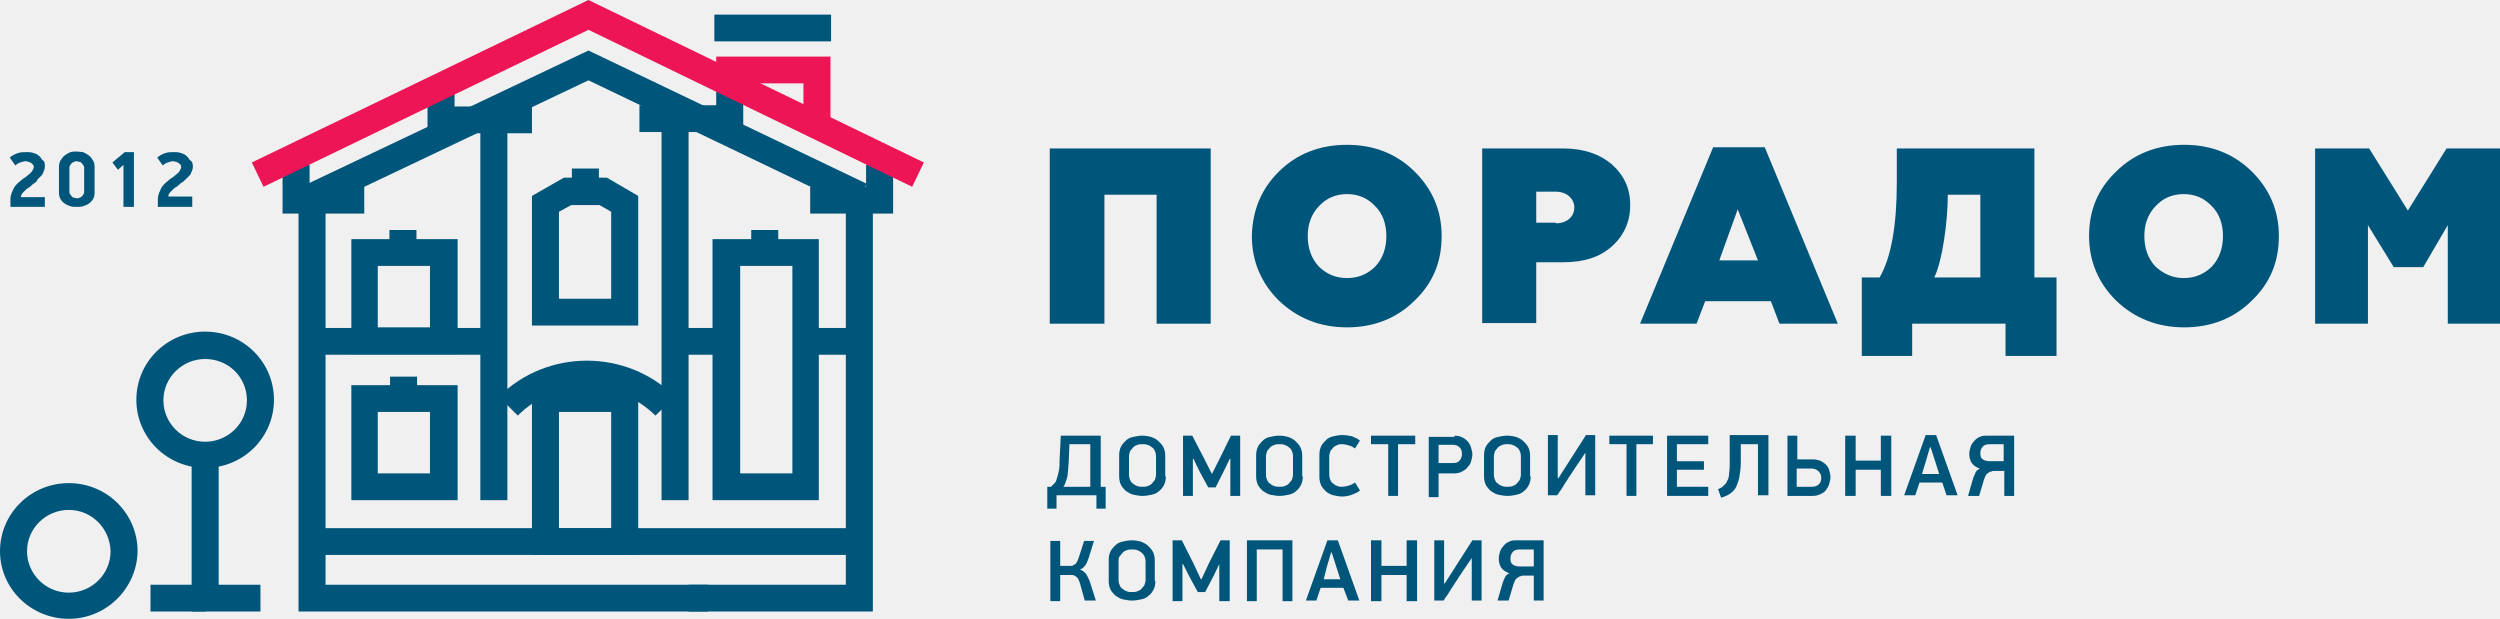
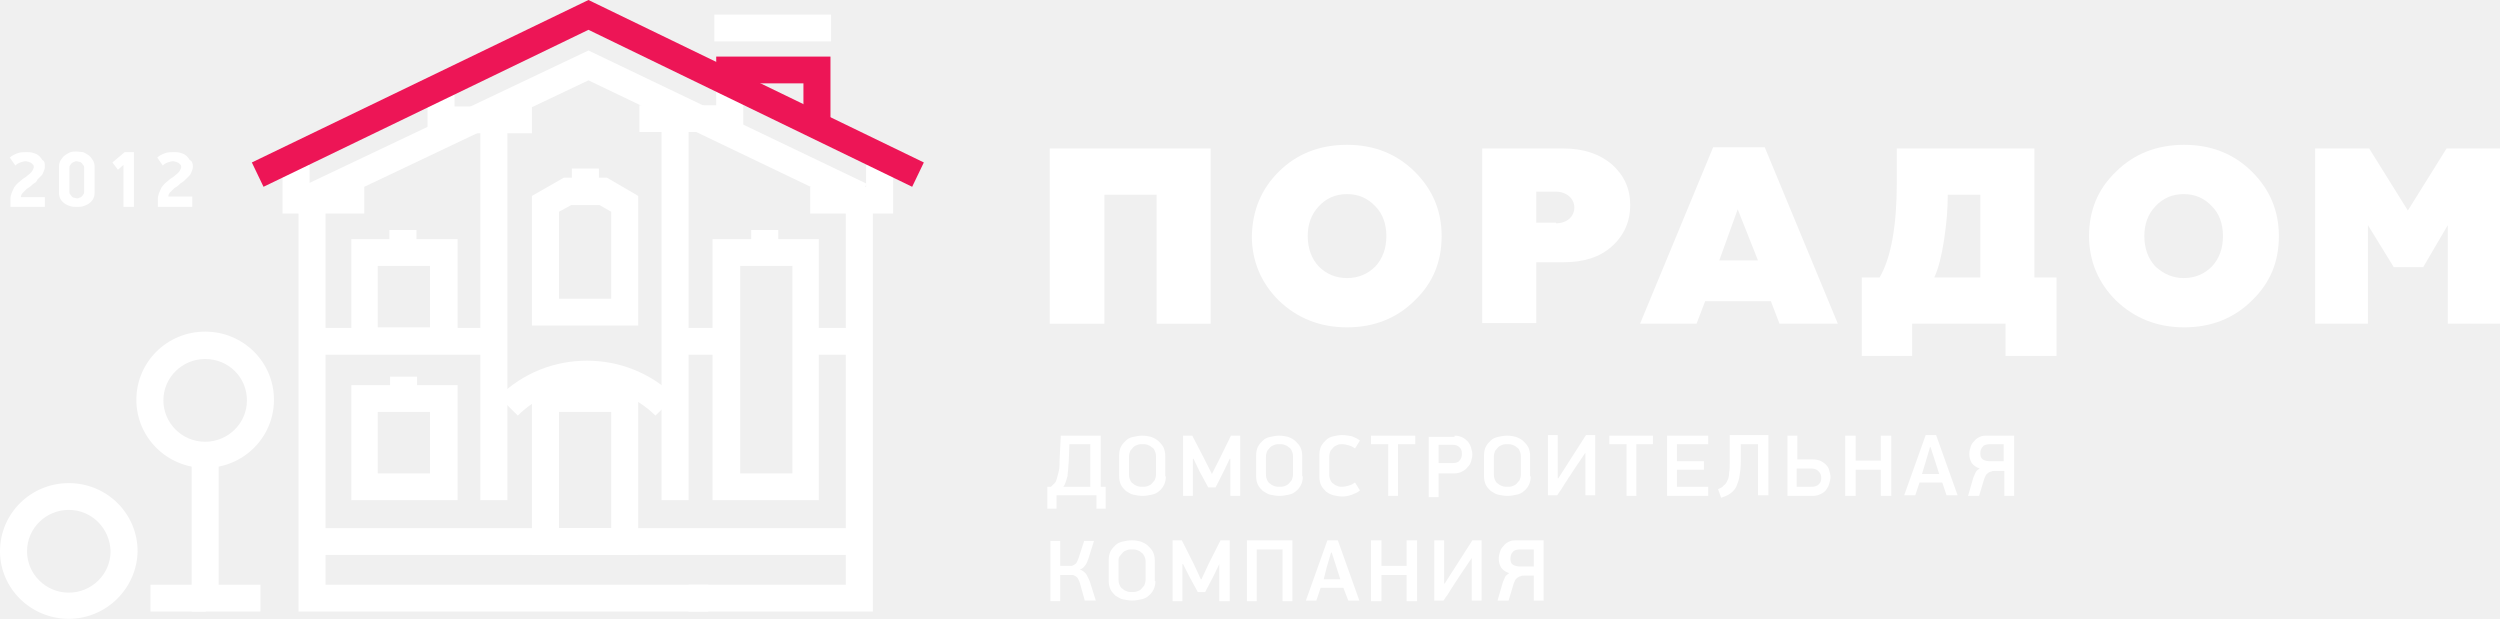
<svg xmlns="http://www.w3.org/2000/svg" width="202" height="50" viewBox="0 0 202 50" fill="none">
-   <path d="M69.434 42.675H24.915V44.838H69.434V42.675Z" fill="#00557B" />
-   <path d="M3.623 13.471C3.623 13.618 3.573 13.766 3.524 13.864C3.474 14.012 3.425 14.11 3.325 14.209C3.226 14.307 3.127 14.405 3.027 14.504C2.978 14.651 2.879 14.749 2.779 14.799C2.68 14.848 2.581 14.946 2.482 15.044C2.382 15.143 2.233 15.192 2.134 15.29C2.035 15.388 1.936 15.487 1.836 15.585C1.737 15.683 1.687 15.831 1.687 15.929H3.623V16.716H0.844V16.077C0.844 15.88 0.893 15.733 0.943 15.585C0.993 15.438 1.092 15.29 1.141 15.143C1.241 14.995 1.34 14.897 1.439 14.799C1.539 14.7 1.687 14.602 1.787 14.504C1.886 14.405 2.035 14.356 2.134 14.258C2.233 14.159 2.333 14.11 2.432 14.012C2.531 13.914 2.581 13.864 2.63 13.766C2.68 13.668 2.73 13.569 2.73 13.52C2.73 13.471 2.73 13.373 2.68 13.323C2.63 13.274 2.581 13.225 2.531 13.176C2.482 13.127 2.382 13.127 2.333 13.078C2.233 13.078 2.184 13.028 2.084 13.028C1.936 13.028 1.787 13.078 1.638 13.127C1.489 13.176 1.34 13.274 1.241 13.373L0.794 12.734C0.943 12.586 1.141 12.488 1.39 12.389C1.638 12.291 1.886 12.291 2.134 12.291C2.283 12.291 2.482 12.291 2.63 12.34C2.779 12.389 2.978 12.439 3.077 12.537C3.226 12.635 3.325 12.783 3.425 12.93C3.623 13.028 3.623 13.225 3.623 13.471Z" fill="#00557B" />
-   <path d="M6.799 13.618C6.799 13.52 6.799 13.422 6.75 13.373C6.7 13.323 6.651 13.225 6.601 13.176C6.551 13.127 6.502 13.078 6.402 13.078C6.353 13.078 6.253 13.028 6.204 13.028C6.154 13.028 6.055 13.028 6.005 13.078C5.956 13.078 5.856 13.127 5.807 13.176C5.757 13.225 5.708 13.274 5.658 13.373C5.608 13.422 5.608 13.52 5.608 13.618V15.438C5.608 15.536 5.608 15.634 5.658 15.683C5.708 15.732 5.757 15.831 5.807 15.88C5.856 15.929 5.906 15.978 6.005 15.978C6.055 15.978 6.154 16.027 6.204 16.027C6.253 16.027 6.353 16.027 6.402 15.978C6.452 15.978 6.551 15.929 6.601 15.88C6.651 15.831 6.7 15.782 6.75 15.683C6.799 15.634 6.799 15.536 6.799 15.438V13.618ZM7.643 15.585C7.643 15.782 7.594 15.978 7.494 16.126C7.395 16.273 7.296 16.372 7.147 16.47C6.998 16.568 6.849 16.617 6.7 16.667C6.551 16.716 6.353 16.716 6.204 16.716C6.055 16.716 5.856 16.716 5.708 16.667C5.559 16.617 5.41 16.568 5.261 16.47C5.112 16.372 5.013 16.273 4.913 16.126C4.814 15.978 4.765 15.782 4.765 15.585V13.471C4.765 13.274 4.814 13.078 4.913 12.93C5.013 12.783 5.112 12.635 5.261 12.537C5.41 12.438 5.559 12.34 5.708 12.291C5.856 12.242 6.055 12.242 6.204 12.242C6.353 12.242 6.551 12.291 6.7 12.291C6.849 12.34 6.998 12.438 7.147 12.537C7.296 12.635 7.395 12.783 7.494 12.93C7.594 13.078 7.643 13.274 7.643 13.471V15.585Z" fill="#00557B" />
-   <path d="M9.976 16.716V13.323L9.529 13.717L9.083 13.127L10.075 12.291H10.82V16.716H9.976Z" fill="#00557B" />
-   <path d="M15.584 13.471C15.584 13.618 15.535 13.766 15.485 13.864C15.435 14.012 15.386 14.11 15.287 14.209C15.187 14.307 15.088 14.405 14.989 14.504C14.889 14.602 14.79 14.7 14.691 14.749C14.592 14.799 14.492 14.897 14.393 14.995C14.294 15.093 14.145 15.143 14.046 15.241C13.947 15.339 13.847 15.438 13.748 15.536C13.649 15.634 13.599 15.782 13.599 15.88H15.535V16.716H12.755V16.077C12.755 15.88 12.805 15.733 12.855 15.585C12.904 15.438 13.004 15.29 13.053 15.143C13.152 14.995 13.252 14.897 13.351 14.799C13.45 14.7 13.599 14.602 13.698 14.504C13.798 14.405 13.947 14.356 14.046 14.258C14.145 14.159 14.244 14.11 14.344 14.012C14.443 13.914 14.492 13.864 14.542 13.766C14.592 13.668 14.641 13.569 14.641 13.52C14.641 13.471 14.641 13.373 14.592 13.323C14.542 13.274 14.492 13.225 14.443 13.176C14.393 13.127 14.294 13.127 14.244 13.078C14.145 13.078 14.095 13.028 13.996 13.028C13.847 13.028 13.698 13.078 13.549 13.127C13.4 13.176 13.252 13.274 13.152 13.373L12.706 12.734C12.855 12.586 13.053 12.488 13.301 12.389C13.549 12.291 13.798 12.291 14.046 12.291C14.195 12.291 14.393 12.291 14.542 12.34C14.691 12.389 14.889 12.439 14.989 12.537C15.138 12.635 15.237 12.783 15.336 12.93C15.535 13.028 15.584 13.225 15.584 13.471Z" fill="#00557B" />
-   <path d="M55.637 9.489H53.453V40.413H55.637V9.489Z" fill="#00557B" />
-   <path d="M39.358 26.5H25.213V28.663H39.358V26.5Z" fill="#00557B" />
-   <path d="M58.565 26.5H54.793V28.663H58.565V26.5Z" fill="#00557B" />
-   <path d="M69.434 26.5H65.464V28.663H69.434V26.5Z" fill="#00557B" />
-   <path d="M45.165 24.14H49.383V17.109L48.44 16.568H46.157L45.165 17.109V24.14ZM51.567 26.303H42.981V15.831L45.562 14.356H49.036L51.567 15.831V26.303Z" fill="#00557B" />
-   <path d="M45.165 42.675H49.383V33.284H45.165V42.675ZM51.567 44.838H42.981V31.121H51.567V44.838Z" fill="#00557B" />
-   <path d="M40.996 9.489H38.812V40.413H40.996V9.489Z" fill="#00557B" />
-   <path d="M30.573 26.45H34.742V21.485H30.523V26.45H30.573ZM36.926 28.614H28.389V19.322H36.975V28.614H36.926Z" fill="#00557B" />
-   <path d="M59.806 38.25H64.025V21.485H59.806V38.25ZM66.159 40.413H57.572V19.322H66.159V40.413Z" fill="#00557B" />
-   <path d="M30.573 38.25H34.742V33.284H30.523V38.25H30.573ZM36.926 40.413H28.389V31.121H36.975V40.413H36.926Z" fill="#00557B" />
-   <path d="M57.225 49.41H24.121V15.683H26.305V47.247H57.225V49.41Z" fill="#00557B" />
-   <path d="M70.526 49.41H55.637V47.247H68.343V15.683H70.526V49.41Z" fill="#00557B" />
-   <path d="M48.391 13.618H46.207V15.487H48.391V13.618Z" fill="#00557B" />
-   <path d="M33.65 18.584H31.466V20.452H33.65V18.584Z" fill="#00557B" />
-   <path d="M33.7 30.433H31.516V32.301H33.7V30.433Z" fill="#00557B" />
-   <path d="M62.883 18.584H60.699V20.452H62.883V18.584Z" fill="#00557B" />
-   <path d="M52.957 33.579C49.88 30.531 44.867 30.531 41.839 33.579L40.301 32.055C44.222 28.171 50.624 28.171 54.545 32.055L52.957 33.579Z" fill="#00557B" />
-   <path d="M67.151 1.18H57.721V3.343H67.151V1.18Z" fill="#00557B" />
-   <path d="M16.577 29.007C14.741 29.007 13.202 30.482 13.202 32.35C13.202 34.169 14.691 35.693 16.577 35.693C18.413 35.693 19.952 34.218 19.952 32.35C19.952 30.482 18.463 29.007 16.577 29.007ZM16.577 37.807C13.5 37.807 11.018 35.349 11.018 32.301C11.018 29.253 13.5 26.794 16.577 26.794C19.654 26.794 22.136 29.253 22.136 32.301C22.136 35.349 19.654 37.807 16.577 37.807Z" fill="#00557B" />
-   <path d="M21.044 49.41H15.485V36.726H17.669V47.247H21.044V49.41Z" fill="#00557B" />
-   <path d="M5.559 41.2C3.722 41.2 2.184 42.675 2.184 44.543C2.184 46.362 3.673 47.886 5.559 47.886C7.395 47.886 8.934 46.411 8.934 44.543C8.884 42.675 7.395 41.2 5.559 41.2ZM5.559 50C2.482 50 0 47.542 0 44.543C0 41.495 2.482 39.036 5.559 39.036C8.636 39.036 11.117 41.495 11.117 44.543C11.068 47.542 8.586 50 5.559 50Z" fill="#00557B" />
-   <path d="M16.627 47.247H12.16V49.41H16.627V47.247Z" fill="#00557B" />
-   <path d="M72.164 17.257H65.464V15.093H69.98V13.323H72.164V17.257Z" fill="#00557B" />
-   <path d="M29.431 17.257H22.83V13.323H25.014V15.093H29.431V17.257Z" fill="#00557B" />
-   <path d="M42.981 10.767H34.544V6.834H36.727V8.604H42.981V10.767Z" fill="#00557B" />
+   <path d="M69.434 42.675H24.915V44.838H69.434V42.675Z" fill="white" />
+   <path d="M3.623 13.471C3.623 13.618 3.574 13.766 3.524 13.864C3.474 14.012 3.425 14.11 3.325 14.208C3.226 14.307 3.127 14.405 3.028 14.503C2.978 14.651 2.879 14.749 2.779 14.798C2.68 14.848 2.581 14.946 2.482 15.044C2.382 15.143 2.233 15.192 2.134 15.29C2.035 15.388 1.936 15.487 1.836 15.585C1.737 15.683 1.688 15.831 1.688 15.929H3.623V16.716H0.844V16.077C0.844 15.88 0.893 15.732 0.943 15.585C0.993 15.438 1.092 15.29 1.142 15.143C1.241 14.995 1.34 14.897 1.439 14.798C1.539 14.7 1.688 14.602 1.787 14.503C1.886 14.405 2.035 14.356 2.134 14.258C2.233 14.159 2.333 14.11 2.432 14.012C2.531 13.913 2.581 13.864 2.631 13.766C2.68 13.668 2.73 13.569 2.73 13.52C2.73 13.471 2.73 13.373 2.68 13.323C2.631 13.274 2.581 13.225 2.531 13.176C2.482 13.127 2.382 13.127 2.333 13.078C2.233 13.078 2.184 13.028 2.085 13.028C1.936 13.028 1.787 13.078 1.638 13.127C1.489 13.176 1.34 13.274 1.241 13.373L0.794 12.733C0.943 12.586 1.142 12.488 1.39 12.389C1.638 12.291 1.886 12.291 2.134 12.291C2.283 12.291 2.482 12.291 2.631 12.34C2.779 12.389 2.978 12.438 3.077 12.537C3.226 12.635 3.325 12.783 3.425 12.93C3.623 13.028 3.623 13.225 3.623 13.471Z" fill="white" />
+   <path d="M6.8 13.619C6.8 13.521 6.8 13.422 6.75 13.373C6.7 13.324 6.651 13.226 6.601 13.176C6.551 13.127 6.502 13.078 6.402 13.078C6.353 13.078 6.254 13.029 6.204 13.029C6.154 13.029 6.055 13.029 6.005 13.078C5.956 13.078 5.857 13.127 5.807 13.176C5.757 13.226 5.708 13.275 5.658 13.373C5.608 13.422 5.608 13.521 5.608 13.619V15.438C5.608 15.536 5.608 15.634 5.658 15.684C5.708 15.733 5.757 15.831 5.807 15.88C5.857 15.93 5.906 15.979 6.005 15.979C6.055 15.979 6.154 16.028 6.204 16.028C6.254 16.028 6.353 16.028 6.402 15.979C6.452 15.979 6.551 15.93 6.601 15.88C6.651 15.831 6.7 15.782 6.75 15.684C6.8 15.634 6.8 15.536 6.8 15.438V13.619ZM7.643 15.585C7.643 15.782 7.594 15.979 7.494 16.126C7.395 16.274 7.296 16.372 7.147 16.47C6.998 16.569 6.849 16.618 6.7 16.667C6.551 16.716 6.353 16.716 6.204 16.716C6.055 16.716 5.857 16.716 5.708 16.667C5.559 16.618 5.41 16.569 5.261 16.47C5.112 16.372 5.013 16.274 4.914 16.126C4.814 15.979 4.765 15.782 4.765 15.585V13.471C4.765 13.275 4.814 13.078 4.914 12.931C5.013 12.783 5.112 12.636 5.261 12.537C5.41 12.439 5.559 12.341 5.708 12.291C5.857 12.242 6.055 12.242 6.204 12.242C6.353 12.242 6.551 12.291 6.7 12.291C6.849 12.341 6.998 12.439 7.147 12.537C7.296 12.636 7.395 12.783 7.494 12.931C7.594 13.078 7.643 13.275 7.643 13.471V15.585Z" fill="white" />
+   <path d="M9.976 16.716V13.323L9.529 13.717L9.083 13.127L10.075 12.291H10.82V16.716H9.976Z" fill="white" />
+   <path d="M15.584 13.471C15.584 13.618 15.535 13.766 15.485 13.864C15.435 14.012 15.386 14.11 15.286 14.208C15.187 14.307 15.088 14.405 14.989 14.503C14.889 14.602 14.79 14.7 14.691 14.749C14.592 14.798 14.492 14.897 14.393 14.995C14.294 15.093 14.145 15.143 14.046 15.241C13.946 15.339 13.847 15.438 13.748 15.536C13.649 15.634 13.599 15.782 13.599 15.88H15.535V16.716H12.755V16.077C12.755 15.88 12.805 15.732 12.854 15.585C12.904 15.438 13.003 15.29 13.053 15.143C13.152 14.995 13.252 14.897 13.351 14.798C13.45 14.7 13.599 14.602 13.698 14.503C13.797 14.405 13.946 14.356 14.046 14.258C14.145 14.159 14.244 14.11 14.343 14.012C14.443 13.913 14.492 13.864 14.542 13.766C14.592 13.668 14.641 13.569 14.641 13.52C14.641 13.471 14.641 13.373 14.592 13.323C14.542 13.274 14.492 13.225 14.443 13.176C14.393 13.127 14.294 13.127 14.244 13.078C14.145 13.078 14.095 13.028 13.996 13.028C13.847 13.028 13.698 13.078 13.549 13.127C13.4 13.176 13.252 13.274 13.152 13.373L12.706 12.733C12.854 12.586 13.053 12.488 13.301 12.389C13.549 12.291 13.797 12.291 14.046 12.291C14.194 12.291 14.393 12.291 14.542 12.34C14.691 12.389 14.889 12.438 14.989 12.537C15.137 12.635 15.237 12.783 15.336 12.93C15.535 13.028 15.584 13.225 15.584 13.471Z" fill="white" />
+   <path d="M55.637 9.488H53.453V40.413H55.637V9.488Z" fill="white" />
+   <path d="M39.358 26.499H25.213V28.662H39.358V26.499Z" fill="white" />
+   <path d="M58.565 26.499H54.793V28.662H58.565V26.499Z" fill="white" />
+   <path d="M69.434 26.499H65.464V28.662H69.434V26.499Z" fill="white" />
+   <path d="M45.165 24.139H49.383V17.109L48.44 16.568H46.157L45.165 17.109V24.139ZM51.567 26.302H42.981V15.83L45.562 14.355H49.036L51.567 15.83V26.302Z" fill="white" />
+   <path d="M45.165 42.675H49.383V33.284H45.165V42.675ZM51.567 44.838H42.981V31.121H51.567V44.838Z" fill="white" />
+   <path d="M40.996 9.488H38.812V40.413H40.996V9.488Z" fill="white" />
+   <path d="M30.573 26.45H34.742V21.485H30.523V26.45H30.573ZM36.926 28.613H28.389V19.321H36.975V28.613H36.926Z" fill="white" />
+   <path d="M59.806 38.249H64.025V21.485H59.806V38.249ZM66.159 40.413H57.572V19.321H66.159V40.413Z" fill="white" />
+   <path d="M30.573 38.25H34.742V33.284H30.523V38.25H30.573ZM36.926 40.413H28.389V31.121H36.975V40.413H36.926Z" fill="white" />
+   <path d="M57.225 49.41H24.121V15.684H26.305V47.247H57.225V49.41Z" fill="white" />
+   <path d="M70.526 49.41H55.637V47.247H68.343V15.684H70.526V49.41Z" fill="white" />
+   <path d="M48.391 13.618H46.207V15.486H48.391V13.618Z" fill="white" />
+   <path d="M33.65 18.584H31.466V20.452H33.65V18.584Z" fill="white" />
+   <path d="M33.7 30.433H31.516V32.301H33.7V30.433Z" fill="white" />
+   <path d="M62.883 18.584H60.699V20.452H62.883V18.584Z" fill="white" />
+   <path d="M52.957 33.579C49.88 30.53 44.867 30.53 41.839 33.579L40.301 32.055C44.222 28.171 50.624 28.171 54.545 32.055L52.957 33.579Z" fill="white" />
+   <path d="M67.151 1.18H57.721V3.343H67.151V1.18Z" fill="white" />
+   <path d="M16.577 29.007C14.74 29.007 13.202 30.482 13.202 32.35C13.202 34.17 14.691 35.694 16.577 35.694C18.413 35.694 19.952 34.219 19.952 32.35C19.952 30.482 18.463 29.007 16.577 29.007ZM16.577 37.808C13.5 37.808 11.018 35.349 11.018 32.301C11.018 29.253 13.5 26.795 16.577 26.795C19.654 26.795 22.136 29.253 22.136 32.301C22.136 35.349 19.654 37.808 16.577 37.808Z" fill="white" />
+   <path d="M21.044 49.41H15.485V36.726H17.669V47.247H21.044V49.41Z" fill="white" />
+   <path d="M5.559 41.199C3.722 41.199 2.184 42.674 2.184 44.542C2.184 46.362 3.673 47.886 5.559 47.886C7.395 47.886 8.934 46.411 8.934 44.542C8.884 42.674 7.395 41.199 5.559 41.199ZM5.559 50C2.482 50 0 47.541 0 44.542C0 41.494 2.482 39.036 5.559 39.036C8.636 39.036 11.117 41.494 11.117 44.542C11.068 47.541 8.586 50 5.559 50Z" fill="white" />
+   <path d="M16.627 47.247H12.16V49.41H16.627V47.247Z" fill="white" />
+   <path d="M72.164 17.256H65.464V15.093H69.98V13.323H72.164V17.256Z" fill="white" />
+   <path d="M29.432 17.256H22.831V13.323H25.014V15.093H29.432V17.256Z" fill="white" />
+   <path d="M42.981 10.767H34.544V6.834H36.727V8.604H42.981V10.767Z" fill="white" />
  <path d="M67.102 10.177H64.918V6.735H60.054V6.785H57.87V4.572H67.102V10.177Z" fill="#ED1556" />
-   <path d="M60.054 10.669H51.666V8.505H57.87V6.785H60.054V10.669Z" fill="#00557B" />
+   <path d="M60.054 10.668H51.666V8.505H57.87V6.784H60.054V10.668Z" fill="white" />
  <path d="M21.292 15.093L20.349 13.127L47.547 0L74.646 13.127L73.703 15.093L47.547 2.409L21.292 15.093Z" fill="#ED1556" />
-   <path d="M25.808 16.814L24.865 14.848L47.547 4.081L70.03 14.848L69.087 16.814L47.547 6.49L25.808 16.814Z" fill="#00557B" />
-   <path d="M86.408 35.89L86.359 37.168C86.359 37.414 86.309 37.66 86.309 37.856C86.309 38.053 86.259 38.25 86.259 38.446C86.21 38.643 86.16 38.791 86.111 38.938C86.061 39.086 86.011 39.233 85.912 39.331H88.096V35.89H86.408ZM84.919 39.331C85.019 39.233 85.118 39.135 85.217 39.036C85.316 38.938 85.366 38.791 85.416 38.594C85.465 38.446 85.515 38.201 85.565 38.004C85.614 37.758 85.614 37.463 85.614 37.168L85.713 35.202H88.939C88.939 35.89 88.939 36.578 88.939 37.267C88.939 37.955 88.939 38.643 88.939 39.331H89.337V41.101H88.592V40.02H85.366V41.101H84.622V39.331H84.919Z" fill="#00557B" />
-   <path d="M93.406 36.873C93.406 36.676 93.357 36.529 93.307 36.431C93.257 36.283 93.158 36.185 93.059 36.136C92.96 36.037 92.86 35.988 92.712 35.939C92.563 35.89 92.463 35.89 92.314 35.89C92.166 35.89 92.066 35.89 91.917 35.939C91.769 35.988 91.669 36.037 91.57 36.136C91.471 36.234 91.421 36.332 91.322 36.431C91.272 36.578 91.223 36.726 91.223 36.873V38.348C91.223 38.545 91.272 38.692 91.322 38.791C91.371 38.938 91.471 39.036 91.57 39.086C91.669 39.184 91.769 39.233 91.917 39.282C92.066 39.331 92.166 39.331 92.314 39.331C92.463 39.331 92.563 39.331 92.712 39.282C92.86 39.233 92.96 39.184 93.059 39.086C93.158 38.987 93.208 38.889 93.307 38.791C93.357 38.643 93.406 38.496 93.406 38.348V36.873ZM94.201 38.496C94.201 38.741 94.151 38.987 94.052 39.184C93.952 39.381 93.803 39.577 93.654 39.675C93.506 39.823 93.307 39.921 93.059 39.971C92.811 40.02 92.612 40.069 92.314 40.069C92.066 40.069 91.818 40.02 91.57 39.971C91.322 39.921 91.173 39.774 90.974 39.675C90.826 39.528 90.677 39.381 90.577 39.184C90.478 38.987 90.428 38.741 90.428 38.496V36.775C90.428 36.529 90.478 36.283 90.577 36.087C90.677 35.89 90.826 35.742 90.974 35.595C91.123 35.447 91.322 35.349 91.57 35.3C91.818 35.251 92.017 35.202 92.314 35.202C92.563 35.202 92.811 35.251 93.009 35.3C93.257 35.398 93.456 35.497 93.605 35.644C93.754 35.792 93.903 35.939 94.002 36.136C94.101 36.332 94.151 36.578 94.151 36.824V38.496H94.201Z" fill="#00557B" />
-   <path d="M99.362 37.07L98.915 38.004L98.221 39.381H97.625L96.93 38.102L96.434 37.07H96.384V40.069H95.59V35.202H96.335L97.278 37.021L97.923 38.299L98.568 37.021L99.462 35.202H100.206V40.069H99.412V37.07H99.362Z" fill="#00557B" />
-   <path d="M104.474 36.873C104.474 36.676 104.425 36.529 104.375 36.431C104.325 36.283 104.226 36.185 104.127 36.136C104.028 36.037 103.928 35.988 103.779 35.939C103.63 35.89 103.531 35.89 103.382 35.89C103.233 35.89 103.134 35.89 102.985 35.939C102.886 35.988 102.737 36.037 102.638 36.136C102.539 36.234 102.489 36.332 102.39 36.431C102.34 36.578 102.29 36.726 102.29 36.873V38.348C102.29 38.545 102.34 38.692 102.39 38.791C102.439 38.938 102.539 39.036 102.638 39.086C102.737 39.184 102.836 39.233 102.985 39.282C103.134 39.331 103.233 39.331 103.382 39.331C103.531 39.331 103.63 39.331 103.779 39.282C103.928 39.233 104.028 39.184 104.127 39.086C104.226 38.987 104.276 38.889 104.375 38.791C104.425 38.643 104.474 38.495 104.474 38.348V36.873ZM105.268 38.495C105.268 38.741 105.219 38.987 105.119 39.184C105.02 39.38 104.871 39.577 104.722 39.675C104.573 39.823 104.375 39.921 104.127 39.971C103.879 40.02 103.68 40.069 103.382 40.069C103.134 40.069 102.886 40.02 102.638 39.971C102.39 39.921 102.241 39.774 102.042 39.675C101.893 39.528 101.744 39.38 101.645 39.184C101.546 38.987 101.496 38.741 101.496 38.495V36.775C101.496 36.529 101.546 36.283 101.645 36.087C101.744 35.89 101.893 35.742 102.042 35.595C102.191 35.447 102.39 35.349 102.638 35.3C102.886 35.251 103.085 35.202 103.382 35.202C103.63 35.202 103.879 35.251 104.077 35.3C104.325 35.398 104.524 35.496 104.673 35.644C104.822 35.791 104.971 35.939 105.07 36.136C105.169 36.332 105.219 36.578 105.219 36.824V38.495H105.268Z" fill="#00557B" />
-   <path d="M109.487 36.234C109.338 36.136 109.189 36.037 108.991 35.988C108.792 35.939 108.643 35.89 108.445 35.89C108.346 35.89 108.197 35.89 108.097 35.939C107.998 35.988 107.849 36.037 107.75 36.136C107.651 36.234 107.601 36.332 107.502 36.431C107.452 36.578 107.403 36.726 107.403 36.873V38.348C107.403 38.545 107.452 38.692 107.502 38.791C107.551 38.938 107.651 39.036 107.75 39.086C107.849 39.184 107.948 39.233 108.097 39.282C108.197 39.331 108.346 39.331 108.445 39.331C108.643 39.331 108.792 39.282 108.991 39.233C109.189 39.184 109.338 39.086 109.487 38.987L109.884 39.626C109.735 39.774 109.487 39.872 109.239 39.971C108.991 40.069 108.693 40.118 108.445 40.118C108.197 40.118 107.998 40.069 107.75 40.02C107.551 39.971 107.353 39.872 107.154 39.725C107.005 39.577 106.857 39.43 106.757 39.233C106.658 39.036 106.608 38.791 106.608 38.545V36.726C106.608 36.48 106.658 36.234 106.757 36.037C106.857 35.841 107.005 35.693 107.154 35.546C107.303 35.398 107.502 35.3 107.75 35.251C107.948 35.202 108.197 35.152 108.445 35.152C108.693 35.152 108.991 35.202 109.239 35.251C109.487 35.349 109.686 35.447 109.884 35.595L109.487 36.234Z" fill="#00557B" />
-   <path d="M112.961 35.89V40.069H112.167V35.89H110.777V35.202H114.351V35.89H112.961Z" fill="#00557B" />
-   <path d="M116.237 37.414H117.378C117.627 37.414 117.825 37.365 117.924 37.217C118.073 37.07 118.123 36.873 118.123 36.676C118.123 36.431 118.073 36.283 117.924 36.136C117.775 35.988 117.577 35.939 117.378 35.939H116.237V37.414ZM117.527 35.202C117.775 35.202 117.974 35.251 118.172 35.349C118.371 35.447 118.47 35.546 118.619 35.693C118.718 35.841 118.818 35.988 118.867 36.185C118.917 36.382 118.967 36.529 118.967 36.726C118.967 36.922 118.917 37.07 118.867 37.266C118.818 37.463 118.718 37.611 118.57 37.758C118.47 37.906 118.321 38.004 118.123 38.102C117.974 38.201 117.726 38.25 117.527 38.25H116.237V40.167H115.443V35.3H117.527V35.202Z" fill="#00557B" />
-   <path d="M122.888 36.873C122.888 36.676 122.838 36.529 122.788 36.431C122.739 36.283 122.639 36.185 122.54 36.136C122.441 36.037 122.342 35.988 122.193 35.939C122.044 35.89 121.944 35.89 121.796 35.89C121.647 35.89 121.547 35.89 121.399 35.939C121.299 35.988 121.15 36.037 121.051 36.136C120.952 36.234 120.902 36.332 120.803 36.431C120.753 36.578 120.704 36.726 120.704 36.873V38.348C120.704 38.545 120.753 38.692 120.803 38.791C120.853 38.938 120.952 39.036 121.051 39.086C121.15 39.184 121.25 39.233 121.399 39.282C121.547 39.331 121.647 39.331 121.796 39.331C121.944 39.331 122.044 39.331 122.193 39.282C122.342 39.233 122.441 39.184 122.54 39.086C122.639 38.987 122.689 38.889 122.788 38.791C122.838 38.643 122.888 38.495 122.888 38.348V36.873ZM123.682 38.495C123.682 38.741 123.632 38.987 123.533 39.184C123.433 39.38 123.285 39.577 123.136 39.675C122.987 39.823 122.788 39.921 122.54 39.971C122.292 40.02 122.093 40.069 121.796 40.069C121.547 40.069 121.299 40.02 121.051 39.971C120.803 39.921 120.654 39.774 120.456 39.675C120.307 39.528 120.158 39.38 120.058 39.184C119.959 38.987 119.91 38.741 119.91 38.495V36.775C119.91 36.529 119.959 36.283 120.058 36.087C120.158 35.89 120.307 35.742 120.456 35.595C120.604 35.447 120.803 35.349 121.051 35.3C121.299 35.251 121.498 35.202 121.796 35.202C122.044 35.202 122.292 35.251 122.49 35.3C122.739 35.398 122.937 35.496 123.086 35.644C123.235 35.791 123.384 35.939 123.483 36.136C123.582 36.332 123.632 36.578 123.632 36.824V38.495H123.682Z" fill="#00557B" />
-   <path d="M128.099 36.578C128 36.726 127.9 36.873 127.801 37.021C127.702 37.168 127.602 37.316 127.503 37.463C127.454 37.512 127.404 37.611 127.305 37.758C127.205 37.906 127.106 38.053 127.007 38.201C126.908 38.397 126.759 38.545 126.659 38.741C126.511 38.938 126.411 39.135 126.312 39.282C126.213 39.43 126.113 39.626 126.014 39.725C125.915 39.872 125.865 39.971 125.816 40.02H125.071V35.152H125.865V38.643H125.915L128.148 35.152H128.893V40.02H128.099V36.578Z" fill="#00557B" />
-   <path d="M132.218 35.89V40.069H131.424V35.89H130.034V35.202H133.558V35.89H132.218Z" fill="#00557B" />
-   <path d="M134.7 35.202H138.025V35.89H135.494V37.267H137.678V37.955H135.494V39.331H138.025V40.069H134.7V35.202Z" fill="#00557B" />
-   <path d="M140.656 35.89V37.316C140.656 37.758 140.606 38.151 140.556 38.446C140.507 38.791 140.407 39.036 140.308 39.282C140.209 39.528 140.01 39.725 139.812 39.872C139.613 40.02 139.365 40.118 139.067 40.216L138.819 39.528C139.018 39.43 139.167 39.38 139.266 39.233C139.415 39.135 139.514 38.987 139.564 38.84C139.663 38.692 139.713 38.446 139.713 38.201C139.762 37.955 139.762 37.66 139.762 37.316V35.152H142.889V40.02H142.045V35.89H140.656Z" fill="#00557B" />
-   <path d="M145.222 39.331H146.363C146.611 39.331 146.81 39.282 146.959 39.135C147.108 38.987 147.157 38.84 147.157 38.594C147.157 38.348 147.058 38.201 146.909 38.053C146.76 37.906 146.562 37.856 146.314 37.856H145.172V39.331H145.222ZM144.428 40.069V35.202H145.222V37.119H146.462C146.711 37.119 146.909 37.168 147.058 37.217C147.257 37.316 147.405 37.414 147.505 37.512C147.654 37.66 147.753 37.807 147.802 38.004C147.852 38.201 147.902 38.348 147.902 38.545C147.902 38.741 147.852 38.889 147.802 39.086C147.753 39.282 147.654 39.43 147.554 39.577C147.455 39.725 147.306 39.823 147.108 39.921C146.909 40.02 146.711 40.069 146.462 40.069H144.428Z" fill="#00557B" />
-   <path d="M151.972 40.069V37.955H149.937V40.069H149.093V35.202H149.937V37.217H151.972V35.202H152.815V40.069H151.972Z" fill="#00557B" />
-   <path d="M155.297 38.299H156.686L156.389 37.365L155.992 36.136H155.942L155.595 37.316L155.297 38.299ZM156.935 38.987H155.098L154.751 40.02H153.857L155.595 35.152H156.438L158.175 40.02H157.282L156.935 38.987Z" fill="#00557B" />
-   <path d="M161.947 35.89H160.806C160.558 35.89 160.31 35.939 160.21 36.087C160.061 36.234 160.012 36.431 160.012 36.627C160.012 36.873 160.061 37.021 160.21 37.119C160.359 37.217 160.558 37.267 160.806 37.267H161.898V35.89H161.947ZM162.742 35.202V40.069H161.947V38.053H161.153C161.054 38.053 160.955 38.053 160.905 38.102C160.806 38.102 160.756 38.151 160.657 38.201C160.607 38.25 160.508 38.299 160.458 38.397C160.409 38.496 160.359 38.594 160.31 38.741L159.913 40.069H159.019L159.416 38.692C159.466 38.496 159.565 38.348 159.615 38.201C159.664 38.053 159.813 37.955 159.962 37.856C159.664 37.758 159.466 37.611 159.317 37.414C159.168 37.168 159.118 36.922 159.118 36.676C159.118 36.48 159.168 36.283 159.218 36.136C159.267 35.939 159.367 35.792 159.515 35.644C159.615 35.497 159.764 35.398 159.962 35.3C160.161 35.202 160.359 35.202 160.607 35.202H162.742Z" fill="#00557B" />
-   <path d="M84.87 48.574V43.707H85.664V45.723H86.309C86.408 45.723 86.458 45.723 86.557 45.723C86.656 45.723 86.706 45.674 86.805 45.624C86.905 45.575 86.954 45.526 87.004 45.428C87.053 45.33 87.103 45.231 87.153 45.084L87.6 43.707H88.394L87.947 45.133C87.848 45.379 87.798 45.575 87.649 45.723C87.55 45.87 87.401 45.969 87.252 46.018C87.451 46.067 87.6 46.214 87.748 46.362C87.848 46.509 87.947 46.755 88.046 46.952L88.543 48.525H87.649L87.252 47.099C87.202 46.952 87.153 46.853 87.103 46.755C87.053 46.657 86.954 46.608 86.905 46.559C86.805 46.509 86.756 46.46 86.656 46.46C86.557 46.46 86.458 46.46 86.359 46.46H85.664V48.574H84.87Z" fill="#00557B" />
-   <path d="M92.563 45.379C92.563 45.182 92.513 45.034 92.463 44.936C92.414 44.838 92.314 44.69 92.215 44.641C92.116 44.543 92.017 44.494 91.868 44.444C91.719 44.395 91.62 44.395 91.471 44.395C91.322 44.395 91.223 44.395 91.074 44.444C90.925 44.494 90.826 44.543 90.726 44.641C90.627 44.739 90.577 44.838 90.478 44.936C90.379 45.034 90.379 45.231 90.379 45.379V46.853C90.379 47.05 90.428 47.198 90.478 47.296C90.528 47.444 90.627 47.542 90.726 47.591C90.826 47.689 90.925 47.739 91.074 47.788C91.173 47.837 91.322 47.837 91.471 47.837C91.62 47.837 91.719 47.837 91.868 47.788C92.017 47.739 92.116 47.689 92.215 47.591C92.314 47.493 92.364 47.394 92.463 47.296C92.513 47.148 92.563 47.001 92.563 46.853V45.379ZM93.357 46.952C93.357 47.198 93.307 47.444 93.208 47.64C93.109 47.837 92.96 48.033 92.811 48.132C92.662 48.279 92.463 48.378 92.215 48.427C91.967 48.476 91.769 48.525 91.471 48.525C91.223 48.525 90.974 48.476 90.726 48.427C90.478 48.378 90.329 48.23 90.131 48.132C89.982 47.984 89.833 47.837 89.734 47.64C89.634 47.444 89.585 47.198 89.585 46.952V45.231C89.585 44.985 89.634 44.739 89.734 44.543C89.833 44.346 89.982 44.199 90.131 44.051C90.28 43.904 90.478 43.805 90.726 43.756C90.925 43.707 91.173 43.658 91.471 43.658C91.719 43.658 91.967 43.707 92.166 43.756C92.414 43.855 92.612 43.953 92.761 44.1C92.91 44.248 93.059 44.395 93.158 44.592C93.257 44.789 93.307 45.034 93.307 45.28V46.952H93.357Z" fill="#00557B" />
-   <path d="M98.518 45.575L98.072 46.509L97.377 47.837H96.781L96.087 46.559L95.59 45.575H95.541V48.574H94.746V43.658H95.491L96.434 45.526L97.029 46.804H97.079L97.675 45.526L98.618 43.658H99.362V48.574H98.518V45.575Z" fill="#00557B" />
-   <path d="M103.63 48.574V44.395H101.546V48.574H100.752V43.658H104.425V48.574H103.63Z" fill="#00557B" />
-   <path d="M106.956 46.804H108.296L107.998 45.87L107.601 44.641H107.551L107.204 45.821L106.956 46.804ZM108.544 47.493H106.708L106.36 48.525H105.516L107.254 43.658H108.097L109.834 48.525H108.941L108.544 47.493Z" fill="#00557B" />
-   <path d="M113.656 48.574V46.46H111.621V48.574H110.777V43.658H111.621V45.723H113.656V43.658H114.5V48.574H113.656Z" fill="#00557B" />
-   <path d="M118.917 45.084C118.818 45.231 118.718 45.379 118.619 45.526C118.52 45.674 118.421 45.821 118.321 45.969C118.272 46.018 118.222 46.116 118.123 46.264C118.024 46.411 117.924 46.559 117.825 46.706C117.726 46.903 117.577 47.05 117.478 47.247C117.329 47.444 117.229 47.64 117.13 47.788C117.031 47.935 116.932 48.132 116.832 48.23C116.733 48.378 116.684 48.476 116.634 48.525H115.889V43.658H116.684V47.148H116.733L118.967 43.658H119.711V48.525H118.917V45.084Z" fill="#00557B" />
-   <path d="M123.93 44.395H122.838C122.59 44.395 122.342 44.444 122.242 44.592C122.093 44.739 122.044 44.936 122.044 45.133C122.044 45.379 122.093 45.526 122.242 45.624C122.391 45.723 122.59 45.772 122.838 45.772H123.93V44.395ZM124.724 43.658V48.525H123.93V46.509H123.136C123.036 46.509 122.937 46.509 122.887 46.559C122.788 46.559 122.739 46.608 122.639 46.657C122.59 46.706 122.49 46.755 122.441 46.853C122.391 46.952 122.342 47.05 122.292 47.198L121.895 48.525H121.001L121.399 47.148C121.448 46.952 121.547 46.804 121.597 46.657C121.647 46.509 121.796 46.411 121.944 46.313C121.647 46.214 121.448 46.067 121.299 45.87C121.15 45.624 121.101 45.379 121.101 45.133C121.101 44.936 121.15 44.739 121.2 44.592C121.25 44.395 121.349 44.248 121.498 44.1C121.597 43.953 121.746 43.855 121.944 43.756C122.143 43.658 122.342 43.658 122.59 43.658H124.724Z" fill="#00557B" />
-   <path d="M84.82 26.155V11.996H97.824V26.155H93.456V15.733H89.237V26.155H84.82Z" fill="#00557B" />
-   <path d="M108.842 22.468C109.785 22.468 110.529 22.124 111.125 21.534C111.72 20.895 112.018 20.059 112.018 19.076C112.018 18.093 111.72 17.257 111.125 16.667C110.529 16.028 109.785 15.683 108.842 15.683C107.899 15.683 107.154 16.028 106.559 16.667C105.963 17.306 105.665 18.093 105.665 19.076C105.665 20.059 105.963 20.895 106.559 21.534C107.154 22.124 107.899 22.468 108.842 22.468ZM103.333 13.864C104.772 12.439 106.608 11.701 108.842 11.701C111.026 11.701 112.862 12.439 114.301 13.864C115.741 15.29 116.485 17.011 116.485 19.076C116.485 21.141 115.79 22.861 114.301 24.287C112.862 25.713 111.026 26.45 108.842 26.45C106.658 26.45 104.822 25.713 103.333 24.287C101.893 22.861 101.149 21.091 101.149 19.076C101.199 17.011 101.893 15.29 103.333 13.864Z" fill="#00557B" />
-   <path d="M125.717 18.043C126.61 18.043 127.205 17.503 127.205 16.765C127.205 16.028 126.56 15.487 125.717 15.487H124.128V17.994H125.717V18.043ZM126.312 11.996C127.95 11.996 129.24 12.439 130.233 13.274C131.226 14.159 131.722 15.241 131.722 16.568C131.722 17.896 131.226 19.027 130.233 19.912C129.24 20.797 127.95 21.19 126.312 21.19H124.128V26.106H119.761V11.996H126.312Z" fill="#00557B" />
-   <path d="M138.918 21.042H142.045L140.407 16.913L138.918 21.042ZM132.516 26.155L138.422 11.898H142.591L148.497 26.155H143.782L143.087 24.336H137.777L137.082 26.155H132.516Z" fill="#00557B" />
-   <path d="M160.012 22.419V15.733H157.381C157.381 16.863 157.282 18.043 157.084 19.371C156.885 20.649 156.637 21.681 156.289 22.419H160.012ZM150.433 28.761V22.419H151.872C152.815 20.797 153.262 18.191 153.262 14.749V11.996H164.379V22.419H166.166V28.761H162.047V26.155H154.503V28.761H150.433Z" fill="#00557B" />
-   <path d="M176.44 22.468C177.383 22.468 178.127 22.124 178.723 21.534C179.318 20.895 179.616 20.059 179.616 19.076C179.616 18.093 179.318 17.257 178.723 16.667C178.127 16.028 177.383 15.683 176.44 15.683C175.497 15.683 174.752 16.028 174.157 16.667C173.561 17.306 173.263 18.093 173.263 19.076C173.263 20.059 173.561 20.895 174.157 21.534C174.802 22.124 175.546 22.468 176.44 22.468ZM170.98 13.864C172.42 12.439 174.256 11.701 176.489 11.701C178.673 11.701 180.51 12.439 181.949 13.864C183.388 15.29 184.133 17.011 184.133 19.076C184.133 21.141 183.438 22.861 181.949 24.287C180.51 25.713 178.673 26.45 176.489 26.45C174.306 26.45 172.469 25.713 170.98 24.287C169.541 22.861 168.797 21.091 168.797 19.076C168.797 17.011 169.491 15.29 170.98 13.864Z" fill="#00557B" />
-   <path d="M187.061 26.155V11.996H191.428L194.555 17.011L197.682 11.996H202V26.155H197.781V18.191L195.796 21.583H193.414L191.329 18.191V26.155H187.061Z" fill="#00557B" />
+   <path d="M25.808 16.815L24.865 14.848L47.547 4.081L70.03 14.848L69.087 16.815L47.547 6.49L25.808 16.815Z" fill="white" />
+   <path d="M86.408 35.889L86.359 37.168C86.359 37.414 86.309 37.659 86.309 37.856C86.309 38.053 86.259 38.249 86.259 38.446C86.21 38.643 86.16 38.79 86.111 38.938C86.061 39.085 86.011 39.233 85.912 39.331H88.096V35.889H86.408ZM84.919 39.331C85.019 39.233 85.118 39.134 85.217 39.036C85.316 38.938 85.366 38.79 85.416 38.593C85.465 38.446 85.515 38.2 85.565 38.004C85.614 37.758 85.614 37.463 85.614 37.168L85.713 35.201H88.939C88.939 35.889 88.939 36.578 88.939 37.266C88.939 37.954 88.939 38.643 88.939 39.331H89.337V41.101H88.592V40.019H85.366V41.101H84.622V39.331H84.919Z" fill="white" />
+   <path d="M93.406 36.873C93.406 36.676 93.357 36.529 93.307 36.43C93.257 36.283 93.158 36.184 93.059 36.135C92.96 36.037 92.86 35.988 92.712 35.939C92.563 35.889 92.463 35.889 92.314 35.889C92.166 35.889 92.066 35.889 91.917 35.939C91.769 35.988 91.669 36.037 91.57 36.135C91.471 36.234 91.421 36.332 91.322 36.43C91.272 36.578 91.223 36.725 91.223 36.873V38.348C91.223 38.544 91.272 38.692 91.322 38.79C91.371 38.938 91.471 39.036 91.57 39.085C91.669 39.184 91.769 39.233 91.917 39.282C92.066 39.331 92.166 39.331 92.314 39.331C92.463 39.331 92.563 39.331 92.712 39.282C92.86 39.233 92.96 39.184 93.059 39.085C93.158 38.987 93.208 38.889 93.307 38.79C93.357 38.643 93.406 38.495 93.406 38.348V36.873ZM94.201 38.495C94.201 38.741 94.151 38.987 94.052 39.184C93.952 39.38 93.803 39.577 93.654 39.675C93.506 39.823 93.307 39.921 93.059 39.97C92.811 40.019 92.612 40.068 92.314 40.068C92.066 40.068 91.818 40.019 91.57 39.97C91.322 39.921 91.173 39.773 90.974 39.675C90.826 39.528 90.677 39.38 90.577 39.184C90.478 38.987 90.428 38.741 90.428 38.495V36.774C90.428 36.529 90.478 36.283 90.577 36.086C90.677 35.889 90.826 35.742 90.974 35.594C91.123 35.447 91.322 35.349 91.57 35.3C91.818 35.25 92.017 35.201 92.314 35.201C92.563 35.201 92.811 35.25 93.009 35.3C93.257 35.398 93.456 35.496 93.605 35.644C93.754 35.791 93.903 35.939 94.002 36.135C94.101 36.332 94.151 36.578 94.151 36.824V38.495H94.201Z" fill="white" />
+   <path d="M99.362 37.069L98.915 38.004L98.221 39.38H97.625L96.93 38.102L96.434 37.069H96.384V40.068H95.59V35.201H96.335L97.278 37.02L97.923 38.298L98.568 37.02L99.461 35.201H100.206V40.068H99.412V37.069H99.362Z" fill="white" />
+   <path d="M104.474 36.873C104.474 36.676 104.425 36.529 104.375 36.43C104.325 36.283 104.226 36.184 104.127 36.135C104.028 36.037 103.928 35.988 103.779 35.939C103.63 35.889 103.531 35.889 103.382 35.889C103.233 35.889 103.134 35.889 102.985 35.939C102.886 35.988 102.737 36.037 102.638 36.135C102.539 36.234 102.489 36.332 102.39 36.43C102.34 36.578 102.29 36.725 102.29 36.873V38.348C102.29 38.544 102.34 38.692 102.39 38.79C102.439 38.938 102.539 39.036 102.638 39.085C102.737 39.184 102.836 39.233 102.985 39.282C103.134 39.331 103.233 39.331 103.382 39.331C103.531 39.331 103.63 39.331 103.779 39.282C103.928 39.233 104.028 39.184 104.127 39.085C104.226 38.987 104.276 38.889 104.375 38.79C104.425 38.643 104.474 38.495 104.474 38.348V36.873ZM105.268 38.495C105.268 38.741 105.219 38.987 105.119 39.184C105.02 39.38 104.871 39.577 104.722 39.675C104.573 39.823 104.375 39.921 104.127 39.97C103.879 40.019 103.68 40.068 103.382 40.068C103.134 40.068 102.886 40.019 102.638 39.97C102.39 39.921 102.241 39.773 102.042 39.675C101.893 39.528 101.744 39.38 101.645 39.184C101.546 38.987 101.496 38.741 101.496 38.495V36.774C101.496 36.529 101.546 36.283 101.645 36.086C101.744 35.889 101.893 35.742 102.042 35.594C102.191 35.447 102.39 35.349 102.638 35.3C102.886 35.25 103.085 35.201 103.382 35.201C103.63 35.201 103.879 35.25 104.077 35.3C104.325 35.398 104.524 35.496 104.673 35.644C104.822 35.791 104.971 35.939 105.07 36.135C105.169 36.332 105.219 36.578 105.219 36.824V38.495H105.268Z" fill="white" />
+   <path d="M109.487 36.234C109.338 36.136 109.189 36.037 108.991 35.988C108.792 35.939 108.643 35.89 108.445 35.89C108.346 35.89 108.197 35.89 108.097 35.939C107.998 35.988 107.849 36.037 107.75 36.136C107.651 36.234 107.601 36.332 107.502 36.431C107.452 36.578 107.403 36.726 107.403 36.873V38.348C107.403 38.545 107.452 38.692 107.502 38.791C107.551 38.938 107.651 39.036 107.75 39.086C107.849 39.184 107.948 39.233 108.097 39.282C108.197 39.331 108.346 39.331 108.445 39.331C108.643 39.331 108.792 39.282 108.991 39.233C109.189 39.184 109.338 39.086 109.487 38.987L109.884 39.626C109.735 39.774 109.487 39.872 109.239 39.97C108.991 40.069 108.693 40.118 108.445 40.118C108.197 40.118 107.998 40.069 107.75 40.02C107.551 39.97 107.353 39.872 107.154 39.725C107.005 39.577 106.857 39.43 106.757 39.233C106.658 39.036 106.608 38.791 106.608 38.545V36.726C106.608 36.48 106.658 36.234 106.757 36.037C106.857 35.841 107.005 35.693 107.154 35.546C107.303 35.398 107.502 35.3 107.75 35.251C107.948 35.202 108.197 35.152 108.445 35.152C108.693 35.152 108.991 35.202 109.239 35.251C109.487 35.349 109.686 35.447 109.884 35.595L109.487 36.234Z" fill="white" />
+   <path d="M112.961 35.889V40.068H112.167V35.889H110.777V35.201H114.351V35.889H112.961Z" fill="white" />
+   <path d="M116.237 37.414H117.378C117.626 37.414 117.825 37.364 117.924 37.217C118.073 37.069 118.123 36.873 118.123 36.676C118.123 36.43 118.073 36.283 117.924 36.135C117.775 35.988 117.577 35.939 117.378 35.939H116.237V37.414ZM117.527 35.201C117.775 35.201 117.974 35.25 118.172 35.349C118.371 35.447 118.47 35.545 118.619 35.693C118.718 35.84 118.818 35.988 118.867 36.184C118.917 36.381 118.966 36.529 118.966 36.725C118.966 36.922 118.917 37.069 118.867 37.266C118.818 37.463 118.718 37.61 118.569 37.758C118.47 37.905 118.321 38.004 118.123 38.102C117.974 38.2 117.726 38.249 117.527 38.249H116.237V40.167H115.443V35.3H117.527V35.201Z" fill="white" />
+   <path d="M122.887 36.873C122.887 36.676 122.838 36.529 122.788 36.43C122.738 36.283 122.639 36.184 122.54 36.135C122.441 36.037 122.341 35.988 122.192 35.939C122.044 35.889 121.944 35.889 121.795 35.889C121.647 35.889 121.547 35.889 121.398 35.939C121.299 35.988 121.15 36.037 121.051 36.135C120.952 36.234 120.902 36.332 120.803 36.43C120.753 36.578 120.704 36.725 120.704 36.873V38.348C120.704 38.544 120.753 38.692 120.803 38.79C120.852 38.938 120.952 39.036 121.051 39.085C121.15 39.184 121.249 39.233 121.398 39.282C121.547 39.331 121.647 39.331 121.795 39.331C121.944 39.331 122.044 39.331 122.192 39.282C122.341 39.233 122.441 39.184 122.54 39.085C122.639 38.987 122.689 38.889 122.788 38.79C122.838 38.643 122.887 38.495 122.887 38.348V36.873ZM123.681 38.495C123.681 38.741 123.632 38.987 123.533 39.184C123.433 39.38 123.284 39.577 123.135 39.675C122.987 39.823 122.788 39.921 122.54 39.97C122.292 40.019 122.093 40.068 121.795 40.068C121.547 40.068 121.299 40.019 121.051 39.97C120.803 39.921 120.654 39.773 120.455 39.675C120.306 39.528 120.158 39.38 120.058 39.184C119.959 38.987 119.909 38.741 119.909 38.495V36.774C119.909 36.529 119.959 36.283 120.058 36.086C120.158 35.889 120.306 35.742 120.455 35.594C120.604 35.447 120.803 35.349 121.051 35.3C121.299 35.25 121.498 35.201 121.795 35.201C122.044 35.201 122.292 35.25 122.49 35.3C122.738 35.398 122.937 35.496 123.086 35.644C123.235 35.791 123.384 35.939 123.483 36.135C123.582 36.332 123.632 36.578 123.632 36.824V38.495H123.681Z" fill="white" />
+   <path d="M128.099 36.578C127.999 36.726 127.9 36.873 127.801 37.021C127.702 37.168 127.602 37.316 127.503 37.463C127.453 37.512 127.404 37.611 127.304 37.758C127.205 37.906 127.106 38.053 127.007 38.2C126.907 38.397 126.759 38.545 126.659 38.741C126.51 38.938 126.411 39.135 126.312 39.282C126.213 39.43 126.113 39.626 126.014 39.725C125.915 39.872 125.865 39.97 125.816 40.02H125.071V35.152H125.865V38.643H125.915L128.148 35.152H128.893V40.02H128.099V36.578Z" fill="white" />
+   <path d="M132.218 35.889V40.068H131.424V35.889H130.034V35.201H133.558V35.889H132.218Z" fill="white" />
+   <path d="M134.7 35.201H138.025V35.889H135.494V37.266H137.678V37.954H135.494V39.331H138.025V40.068H134.7V35.201Z" fill="white" />
+   <path d="M140.655 35.89V37.316C140.655 37.758 140.606 38.151 140.556 38.446C140.507 38.791 140.407 39.036 140.308 39.282C140.209 39.528 140.01 39.725 139.812 39.872C139.613 40.02 139.365 40.118 139.067 40.216L138.819 39.528C139.018 39.43 139.167 39.38 139.266 39.233C139.415 39.135 139.514 38.987 139.564 38.84C139.663 38.692 139.712 38.446 139.712 38.2C139.762 37.955 139.762 37.66 139.762 37.316V35.152H142.889V40.02H142.045V35.89H140.655Z" fill="white" />
+   <path d="M145.222 39.331H146.363C146.611 39.331 146.81 39.282 146.959 39.134C147.108 38.987 147.157 38.839 147.157 38.593C147.157 38.348 147.058 38.2 146.909 38.053C146.76 37.905 146.562 37.856 146.313 37.856H145.172V39.331H145.222ZM144.427 40.068V35.201H145.222V37.119H146.462C146.711 37.119 146.909 37.168 147.058 37.217C147.256 37.315 147.405 37.414 147.505 37.512C147.654 37.659 147.753 37.807 147.802 38.004C147.852 38.2 147.902 38.348 147.902 38.544C147.902 38.741 147.852 38.889 147.802 39.085C147.753 39.282 147.654 39.429 147.554 39.577C147.455 39.724 147.306 39.823 147.108 39.921C146.909 40.019 146.711 40.068 146.462 40.068H144.427Z" fill="white" />
+   <path d="M151.971 40.068V37.954H149.937V40.068H149.093V35.201H149.937V37.217H151.971V35.201H152.815V40.068H151.971Z" fill="white" />
+   <path d="M155.297 38.299H156.686L156.389 37.365L155.992 36.136H155.942L155.595 37.316L155.297 38.299ZM156.935 38.987H155.098L154.751 40.02H153.857L155.595 35.152H156.438L158.175 40.02H157.282L156.935 38.987Z" fill="white" />
+   <path d="M161.948 35.889H160.806C160.558 35.889 160.31 35.939 160.21 36.086C160.062 36.234 160.012 36.43 160.012 36.627C160.012 36.873 160.062 37.02 160.21 37.119C160.359 37.217 160.558 37.266 160.806 37.266H161.898V35.889H161.948ZM162.742 35.201V40.068H161.948V38.053H161.153C161.054 38.053 160.955 38.053 160.905 38.102C160.806 38.102 160.756 38.151 160.657 38.2C160.607 38.249 160.508 38.298 160.459 38.397C160.409 38.495 160.359 38.593 160.31 38.741L159.913 40.068H159.019L159.416 38.692C159.466 38.495 159.565 38.348 159.615 38.2C159.664 38.053 159.813 37.954 159.962 37.856C159.664 37.758 159.466 37.61 159.317 37.414C159.168 37.168 159.119 36.922 159.119 36.676C159.119 36.479 159.168 36.283 159.218 36.135C159.267 35.939 159.367 35.791 159.516 35.644C159.615 35.496 159.764 35.398 159.962 35.3C160.161 35.201 160.359 35.201 160.607 35.201H162.742Z" fill="white" />
+   <path d="M84.87 48.574V43.707H85.664V45.723H86.309C86.408 45.723 86.458 45.723 86.557 45.723C86.657 45.723 86.706 45.674 86.805 45.624C86.905 45.575 86.954 45.526 87.004 45.428C87.054 45.33 87.103 45.231 87.153 45.084L87.6 43.707H88.394L87.947 45.133C87.848 45.379 87.798 45.575 87.649 45.723C87.55 45.87 87.401 45.969 87.252 46.018C87.451 46.067 87.6 46.214 87.749 46.362C87.848 46.509 87.947 46.755 88.046 46.952L88.543 48.525H87.649L87.252 47.099C87.203 46.952 87.153 46.853 87.103 46.755C87.054 46.657 86.954 46.608 86.905 46.559C86.805 46.509 86.756 46.46 86.657 46.46C86.557 46.46 86.458 46.46 86.359 46.46H85.664V48.574H84.87Z" fill="white" />
+   <path d="M92.563 45.378C92.563 45.181 92.513 45.034 92.464 44.935C92.414 44.837 92.315 44.69 92.215 44.641C92.116 44.542 92.017 44.493 91.868 44.444C91.719 44.395 91.62 44.395 91.471 44.395C91.322 44.395 91.223 44.395 91.074 44.444C90.925 44.493 90.826 44.542 90.727 44.641C90.627 44.739 90.578 44.837 90.478 44.935C90.379 45.034 90.379 45.23 90.379 45.378V46.853C90.379 47.05 90.429 47.197 90.478 47.295C90.528 47.443 90.627 47.541 90.727 47.59C90.826 47.689 90.925 47.738 91.074 47.787C91.173 47.836 91.322 47.836 91.471 47.836C91.62 47.836 91.719 47.836 91.868 47.787C92.017 47.738 92.116 47.689 92.215 47.59C92.315 47.492 92.364 47.394 92.464 47.295C92.513 47.148 92.563 47 92.563 46.853V45.378ZM93.357 46.951C93.357 47.197 93.307 47.443 93.208 47.639C93.109 47.836 92.96 48.033 92.811 48.131C92.662 48.279 92.464 48.377 92.215 48.426C91.967 48.475 91.769 48.525 91.471 48.525C91.223 48.525 90.975 48.475 90.727 48.426C90.478 48.377 90.329 48.23 90.131 48.131C89.982 47.984 89.833 47.836 89.734 47.639C89.635 47.443 89.585 47.197 89.585 46.951V45.23C89.585 44.985 89.635 44.739 89.734 44.542C89.833 44.346 89.982 44.198 90.131 44.05C90.28 43.903 90.478 43.805 90.727 43.756C90.925 43.706 91.173 43.657 91.471 43.657C91.719 43.657 91.967 43.706 92.166 43.756C92.414 43.854 92.612 43.952 92.761 44.1C92.91 44.247 93.059 44.395 93.158 44.591C93.258 44.788 93.307 45.034 93.307 45.28V46.951H93.357Z" fill="white" />
+   <path d="M98.518 45.576L98.072 46.51L97.377 47.837H96.781L96.086 46.559L95.59 45.576H95.54V48.575H94.746V43.658H95.491L96.434 45.526L97.029 46.805H97.079L97.675 45.526L98.618 43.658H99.362V48.575H98.518V45.576Z" fill="white" />
+   <path d="M103.631 48.575V44.396H101.546V48.575H100.752V43.658H104.425V48.575H103.631Z" fill="white" />
+   <path d="M106.956 46.805H108.296L107.998 45.871L107.601 44.642H107.551L107.204 45.821L106.956 46.805ZM108.544 47.493H106.708L106.36 48.526H105.516L107.253 43.658H108.097L109.834 48.526H108.941L108.544 47.493Z" fill="white" />
+   <path d="M113.656 48.575V46.461H111.621V48.575H110.777V43.658H111.621V45.723H113.656V43.658H114.5V48.575H113.656Z" fill="white" />
+   <path d="M118.917 45.084C118.818 45.231 118.718 45.379 118.619 45.526C118.52 45.674 118.421 45.821 118.321 45.969C118.272 46.018 118.222 46.116 118.123 46.264C118.024 46.411 117.924 46.559 117.825 46.706C117.726 46.903 117.577 47.05 117.478 47.247C117.329 47.444 117.229 47.641 117.13 47.788C117.031 47.935 116.932 48.132 116.832 48.23C116.733 48.378 116.684 48.476 116.634 48.526H115.889V43.658H116.684V47.149H116.733L118.967 43.658H119.711V48.526H118.917V45.084Z" fill="white" />
+   <path d="M123.93 44.396H122.838C122.59 44.396 122.342 44.445 122.242 44.592C122.093 44.74 122.044 44.937 122.044 45.133C122.044 45.379 122.093 45.526 122.242 45.625C122.391 45.723 122.59 45.772 122.838 45.772H123.93V44.396ZM124.724 43.658V48.526H123.93V46.51H123.136C123.036 46.51 122.937 46.51 122.887 46.559C122.788 46.559 122.739 46.608 122.639 46.657C122.59 46.706 122.49 46.756 122.441 46.854C122.391 46.952 122.342 47.05 122.292 47.198L121.895 48.526H121.001L121.399 47.149C121.448 46.952 121.547 46.805 121.597 46.657C121.647 46.51 121.796 46.411 121.944 46.313C121.647 46.215 121.448 46.067 121.299 45.871C121.15 45.625 121.101 45.379 121.101 45.133C121.101 44.937 121.15 44.74 121.2 44.592C121.25 44.396 121.349 44.248 121.498 44.101C121.597 43.953 121.746 43.855 121.944 43.757C122.143 43.658 122.342 43.658 122.59 43.658H124.724Z" fill="white" />
+   <path d="M84.82 26.155V11.996H97.823V26.155H93.456V15.733H89.237V26.155H84.82Z" fill="white" />
+   <path d="M108.842 22.468C109.785 22.468 110.529 22.124 111.125 21.534C111.72 20.895 112.018 20.059 112.018 19.076C112.018 18.093 111.72 17.257 111.125 16.667C110.529 16.028 109.785 15.684 108.842 15.684C107.899 15.684 107.154 16.028 106.559 16.667C105.963 17.306 105.665 18.093 105.665 19.076C105.665 20.059 105.963 20.895 106.559 21.534C107.154 22.124 107.899 22.468 108.842 22.468ZM103.333 13.864C104.772 12.439 106.608 11.701 108.842 11.701C111.026 11.701 112.862 12.439 114.301 13.864C115.741 15.29 116.485 17.011 116.485 19.076C116.485 21.141 115.79 22.861 114.301 24.287C112.862 25.713 111.026 26.45 108.842 26.45C106.658 26.45 104.822 25.713 103.333 24.287C101.893 22.861 101.149 21.091 101.149 19.076C101.199 17.011 101.893 15.29 103.333 13.864Z" fill="white" />
+   <path d="M125.717 18.043C126.61 18.043 127.205 17.503 127.205 16.765C127.205 16.028 126.56 15.487 125.717 15.487H124.128V17.994H125.717V18.043ZM126.312 11.996C127.95 11.996 129.24 12.439 130.233 13.274C131.226 14.159 131.722 15.241 131.722 16.568C131.722 17.896 131.226 19.027 130.233 19.912C129.24 20.797 127.95 21.19 126.312 21.19H124.128V26.106H119.761V11.996H126.312Z" fill="white" />
+   <path d="M138.918 21.042H142.045L140.407 16.912L138.918 21.042ZM132.516 26.155L138.422 11.898H142.591L148.497 26.155H143.782L143.087 24.336H137.777L137.082 26.155H132.516Z" fill="white" />
+   <path d="M160.012 22.419V15.733H157.381C157.381 16.863 157.282 18.043 157.083 19.371C156.885 20.649 156.637 21.681 156.289 22.419H160.012ZM150.433 28.761V22.419H151.872C152.815 20.797 153.262 18.191 153.262 14.749V11.996H164.379V22.419H166.166V28.761H162.047V26.155H154.503V28.761H150.433Z" fill="white" />
+   <path d="M176.44 22.468C177.383 22.468 178.127 22.124 178.723 21.534C179.318 20.895 179.616 20.059 179.616 19.076C179.616 18.093 179.318 17.257 178.723 16.667C178.127 16.028 177.383 15.684 176.44 15.684C175.497 15.684 174.752 16.028 174.157 16.667C173.561 17.306 173.263 18.093 173.263 19.076C173.263 20.059 173.561 20.895 174.157 21.534C174.802 22.124 175.546 22.468 176.44 22.468ZM170.98 13.864C172.419 12.439 174.256 11.701 176.489 11.701C178.673 11.701 180.509 12.439 181.949 13.864C183.388 15.29 184.133 17.011 184.133 19.076C184.133 21.141 183.438 22.861 181.949 24.287C180.509 25.713 178.673 26.45 176.489 26.45C174.305 26.45 172.469 25.713 170.98 24.287C169.541 22.861 168.796 21.091 168.796 19.076C168.796 17.011 169.491 15.29 170.98 13.864Z" fill="white" />
+   <path d="M187.061 26.155V11.996H191.429L194.555 17.011L197.682 11.996H202V26.155H197.781V18.191L195.796 21.583H193.414L191.329 18.191V26.155H187.061Z" fill="white" />
</svg>
